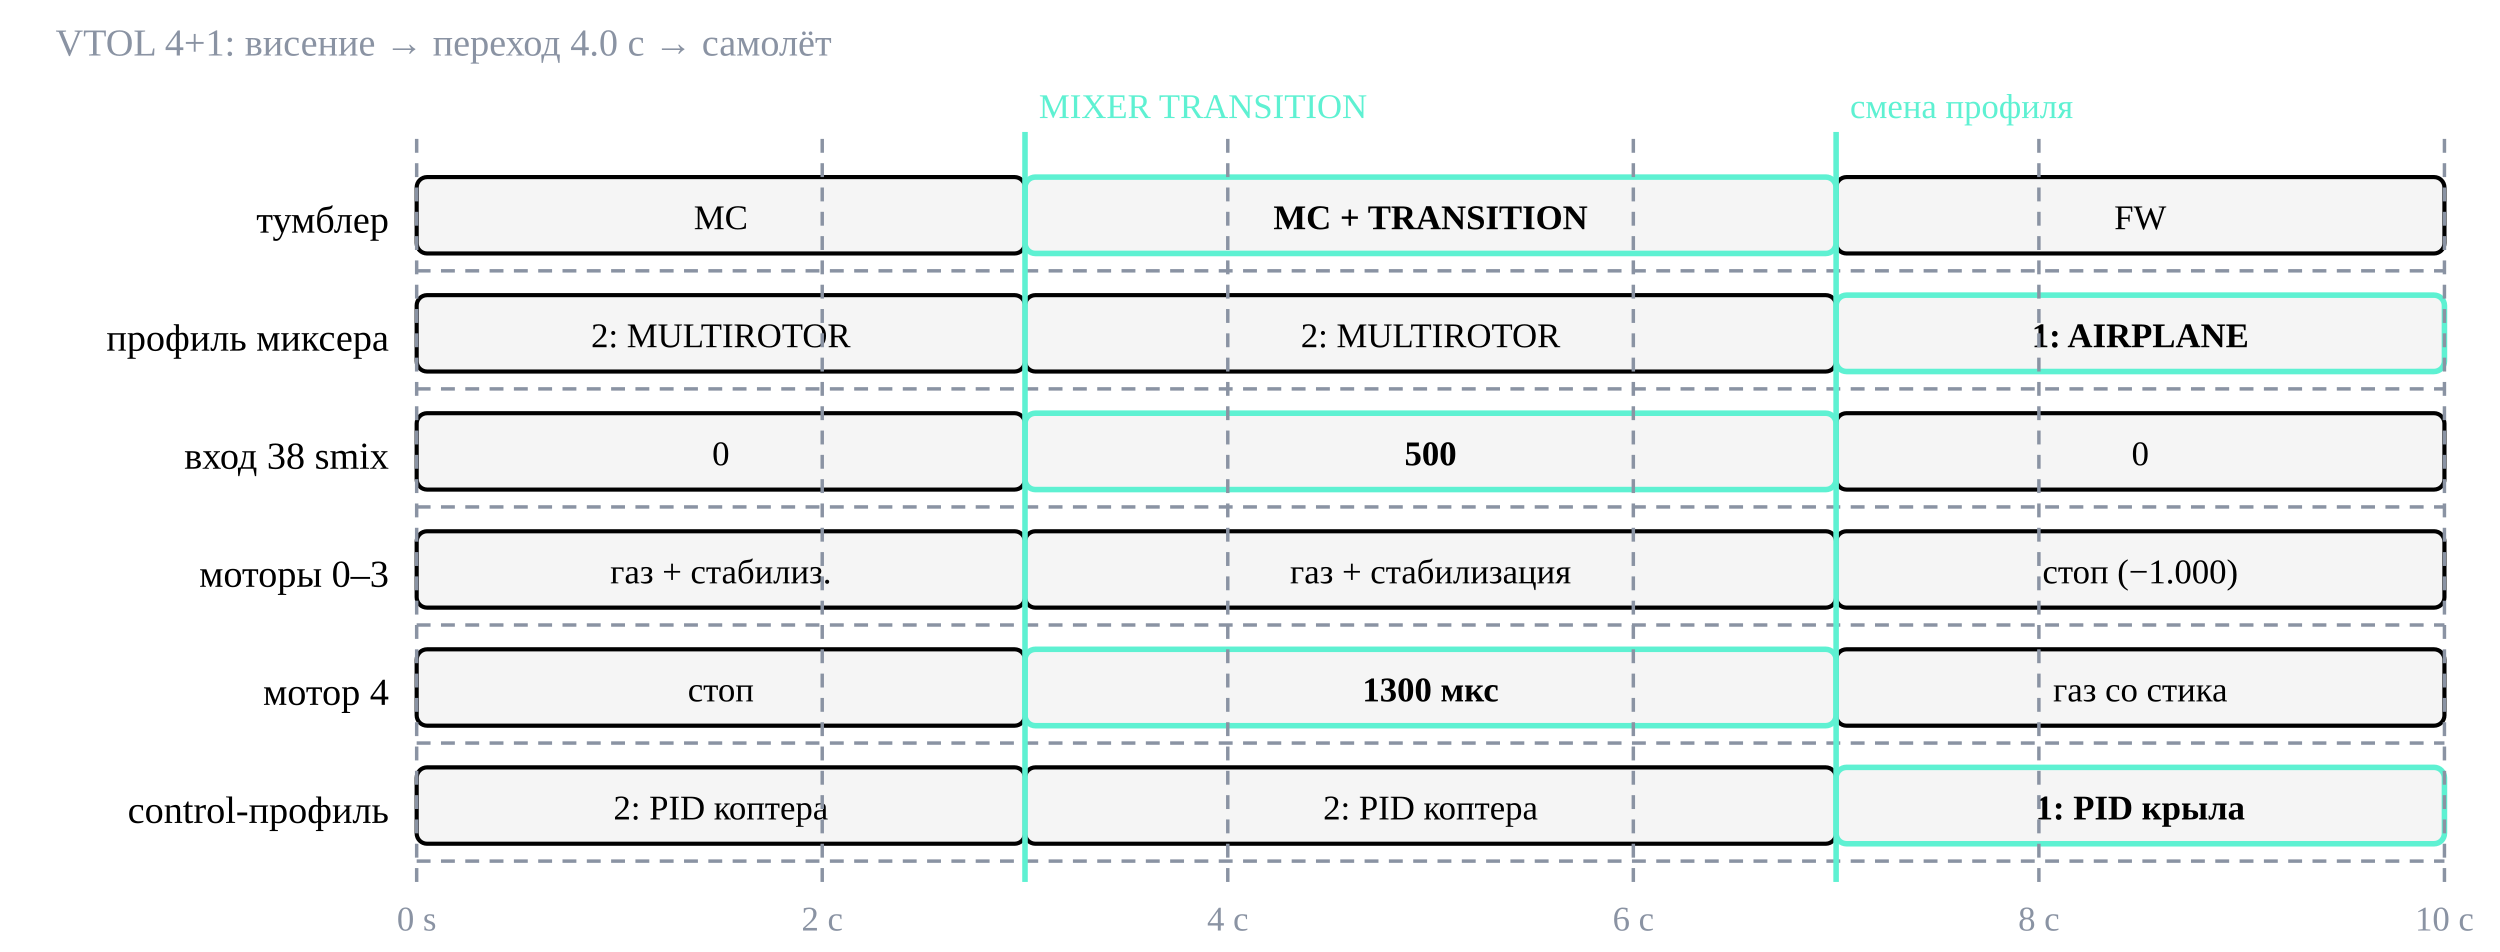
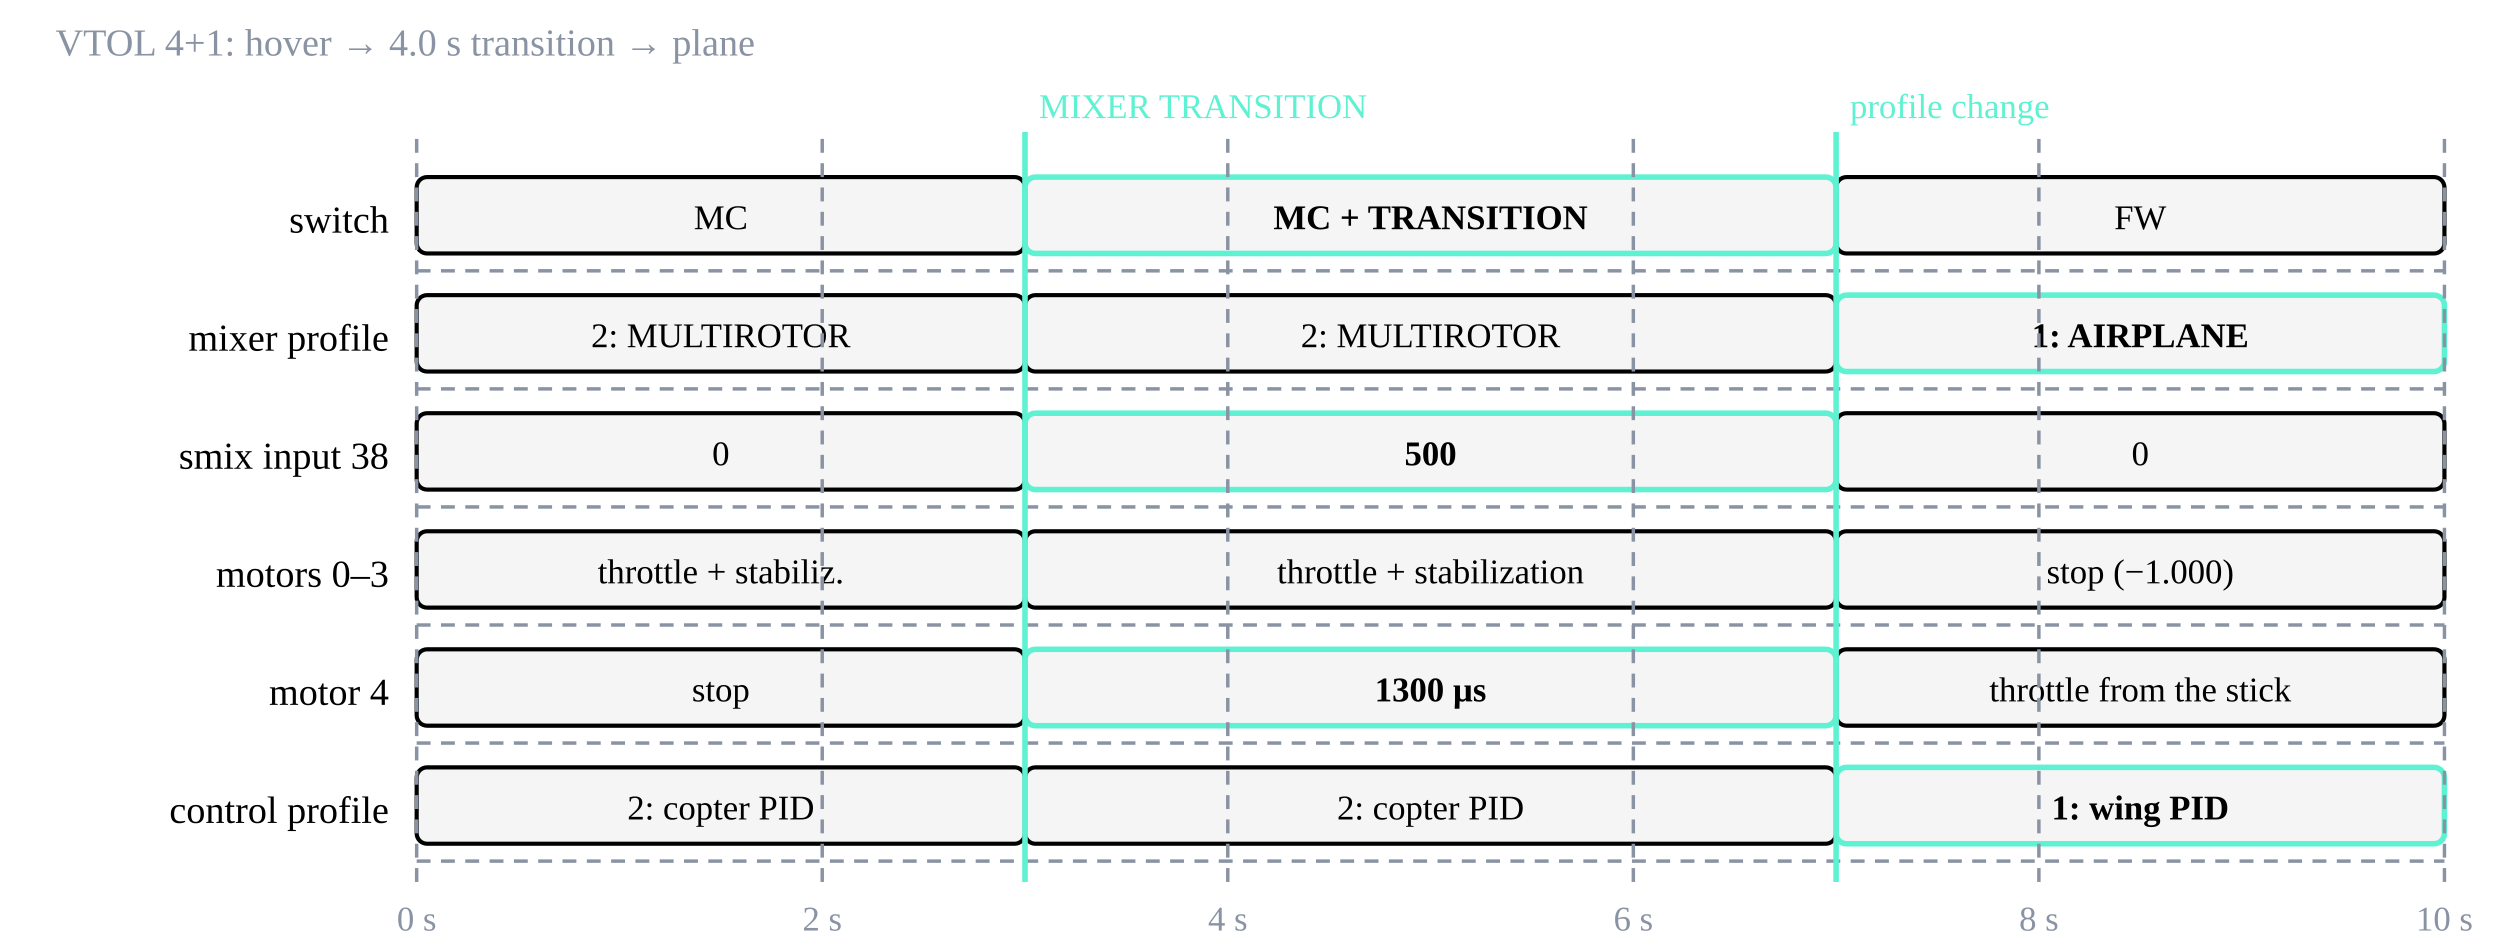
<svg xmlns="http://www.w3.org/2000/svg" viewBox="0 0 720 274" width="100%" role="img" aria-labelledby="t" style="max-width:720px;display:block;margin:0 auto">
  <style>text{font-family: var(--gc-font-mono, ui-monospace, Menlo, monospace); font-size: 12px;fill:currentColor} .m{fill:var(--gc-ink-muted, #8a93a3)} .a{fill:var(--gc-accent-hud, #5ef1d2)} .w{fill:var(--gc-signal-amber, #f0b24c)} .d{fill:var(--gc-signal-red, #e8636b)} .box{fill:var(--gc-surface-200, rgba(128,128,128,0.08));stroke:currentColor;stroke-width:1.2} .boxa{fill:var(--gc-surface-200, rgba(128,128,128,0.08));stroke:var(--gc-accent-hud, #5ef1d2);stroke-width:1.6} .ln{stroke:currentColor;stroke-width:1.2;fill:none} .lna{stroke:var(--gc-accent-hud, #5ef1d2);stroke-width:1.6;fill:none} .lnm{stroke:var(--gc-ink-muted, #8a93a3);stroke-width:1;fill:none;stroke-dasharray:4 3} .t{font-size:11px} .b{font-weight:600}</style>
  <defs>
    <marker id="ar" viewBox="0 0 10 10" refX="9" refY="5" markerWidth="7" markerHeight="7" orient="auto-start-reverse">
      <path d="M0 0L10 5L0 10z" fill="currentColor" />
    </marker>
    <marker id="ara" viewBox="0 0 10 10" refX="9" refY="5" markerWidth="7" markerHeight="7" orient="auto-start-reverse">
      <path d="M0 0L10 5L0 10z" fill="var(--gc-accent-hud, #5ef1d2)" />
    </marker>
  </defs>
-   <text x="16" y="16" text-anchor="start" class="m t">VTOL 4+1: висение → переход 4.0 с → самолёт</text>
-   <text x="112" y="67" text-anchor="end" style="font-size:11px">тумблер</text>
+   <text x="16" y="16" text-anchor="start" class="m t">VTOL 4+1: hover → 4.0 s transition → plane</text>
+   <text x="112" y="67" text-anchor="end" style="font-size:11px">switch</text>
  <line class="lnm" x1="120" y1="78" x2="704" y2="78" />
  <rect class="box" x="120.0" y="51" width="175.2" height="22" rx="3" />
  <text x="207.6" y="66" text-anchor="middle" style="font-size:10px">MC</text>
  <rect class="boxa" x="295.2" y="51" width="233.6" height="22" rx="3" />
  <text x="412.0" y="66" text-anchor="middle" class="b" style="font-size:10px">MC + TRANSITION</text>
  <rect class="box" x="528.8" y="51" width="175.2" height="22" rx="3" />
  <text x="616.4" y="66" text-anchor="middle" style="font-size:10px">FW</text>
-   <text x="112" y="101" text-anchor="end" style="font-size:11px">профиль миксера</text>
+   <text x="112" y="101" text-anchor="end" style="font-size:11px">mixer profile</text>
  <line class="lnm" x1="120" y1="112" x2="704" y2="112" />
  <rect class="box" x="120.0" y="85" width="175.2" height="22" rx="3" />
  <text x="207.6" y="100" text-anchor="middle" style="font-size:10px">2: MULTIROTOR</text>
  <rect class="box" x="295.2" y="85" width="233.6" height="22" rx="3" />
  <text x="412.0" y="100" text-anchor="middle" style="font-size:10px">2: MULTIROTOR</text>
  <rect class="boxa" x="528.8" y="85" width="175.2" height="22" rx="3" />
  <text x="616.4" y="100" text-anchor="middle" class="b" style="font-size:10px">1: AIRPLANE</text>
-   <text x="112" y="135" text-anchor="end" style="font-size:11px">вход 38 smix</text>
+   <text x="112" y="135" text-anchor="end" style="font-size:11px">smix input 38</text>
  <line class="lnm" x1="120" y1="146" x2="704" y2="146" />
  <rect class="box" x="120.0" y="119" width="175.2" height="22" rx="3" />
  <text x="207.6" y="134" text-anchor="middle" style="font-size:10px">0</text>
  <rect class="boxa" x="295.2" y="119" width="233.6" height="22" rx="3" />
  <text x="412.0" y="134" text-anchor="middle" class="b" style="font-size:10px">500</text>
  <rect class="box" x="528.8" y="119" width="175.2" height="22" rx="3" />
  <text x="616.4" y="134" text-anchor="middle" style="font-size:10px">0</text>
-   <text x="112" y="169" text-anchor="end" style="font-size:11px">моторы 0–3</text>
+   <text x="112" y="169" text-anchor="end" style="font-size:11px">motors 0–3</text>
  <line class="lnm" x1="120" y1="180" x2="704" y2="180" />
  <rect class="box" x="120.0" y="153" width="175.2" height="22" rx="3" />
-   <text x="207.6" y="168" text-anchor="middle" style="font-size:10px">газ + стабилиз.</text>
+   <text x="207.6" y="168" text-anchor="middle" style="font-size:10px">throttle + stabiliz.</text>
  <rect class="box" x="295.2" y="153" width="233.6" height="22" rx="3" />
-   <text x="412.0" y="168" text-anchor="middle" style="font-size:10px">газ + стабилизация</text>
+   <text x="412.0" y="168" text-anchor="middle" style="font-size:10px">throttle + stabilization</text>
  <rect class="box" x="528.8" y="153" width="175.2" height="22" rx="3" />
-   <text x="616.4" y="168" text-anchor="middle" style="font-size:10px">стоп (−1.000)</text>
-   <text x="112" y="203" text-anchor="end" style="font-size:11px">мотор 4</text>
+   <text x="616.4" y="168" text-anchor="middle" style="font-size:10px">stop (−1.000)</text>
+   <text x="112" y="203" text-anchor="end" style="font-size:11px">motor 4</text>
  <line class="lnm" x1="120" y1="214" x2="704" y2="214" />
  <rect class="box" x="120.0" y="187" width="175.2" height="22" rx="3" />
-   <text x="207.6" y="202" text-anchor="middle" style="font-size:10px">стоп</text>
+   <text x="207.6" y="202" text-anchor="middle" style="font-size:10px">stop</text>
  <rect class="boxa" x="295.2" y="187" width="233.6" height="22" rx="3" />
-   <text x="412.0" y="202" text-anchor="middle" class="b" style="font-size:10px">1300 мкс</text>
+   <text x="412.0" y="202" text-anchor="middle" class="b" style="font-size:10px">1300 µs</text>
  <rect class="box" x="528.8" y="187" width="175.2" height="22" rx="3" />
-   <text x="616.4" y="202" text-anchor="middle" style="font-size:10px">газ со стика</text>
-   <text x="112" y="237" text-anchor="end" style="font-size:11px">control-профиль</text>
+   <text x="616.4" y="202" text-anchor="middle" style="font-size:10px">throttle from the stick</text>
+   <text x="112" y="237" text-anchor="end" style="font-size:11px">control profile</text>
  <line class="lnm" x1="120" y1="248" x2="704" y2="248" />
  <rect class="box" x="120.0" y="221" width="175.2" height="22" rx="3" />
-   <text x="207.6" y="236" text-anchor="middle" style="font-size:10px">2: PID коптера</text>
+   <text x="207.6" y="236" text-anchor="middle" style="font-size:10px">2: copter PID</text>
  <rect class="box" x="295.2" y="221" width="233.6" height="22" rx="3" />
-   <text x="412.0" y="236" text-anchor="middle" style="font-size:10px">2: PID коптера</text>
+   <text x="412.0" y="236" text-anchor="middle" style="font-size:10px">2: copter PID</text>
  <rect class="boxa" x="528.8" y="221" width="175.2" height="22" rx="3" />
-   <text x="616.4" y="236" text-anchor="middle" class="b" style="font-size:10px">1: PID крыла</text>
+   <text x="616.4" y="236" text-anchor="middle" class="b" style="font-size:10px">1: wing PID</text>
  <line class="lnm" x1="120.0" y1="40" x2="120.0" y2="254" />
  <text x="120.0" y="268" text-anchor="middle" class="m t" style="font-size:10px">0 s</text>
  <line class="lnm" x1="236.8" y1="40" x2="236.8" y2="254" />
-   <text x="236.8" y="268" text-anchor="middle" class="m t" style="font-size:10px">2 с</text>
+   <text x="236.8" y="268" text-anchor="middle" class="m t" style="font-size:10px">2 s</text>
  <line class="lnm" x1="353.6" y1="40" x2="353.6" y2="254" />
-   <text x="353.6" y="268" text-anchor="middle" class="m t" style="font-size:10px">4 с</text>
+   <text x="353.6" y="268" text-anchor="middle" class="m t" style="font-size:10px">4 s</text>
  <line class="lnm" x1="470.4" y1="40" x2="470.4" y2="254" />
-   <text x="470.4" y="268" text-anchor="middle" class="m t" style="font-size:10px">6 с</text>
+   <text x="470.4" y="268" text-anchor="middle" class="m t" style="font-size:10px">6 s</text>
  <line class="lnm" x1="587.2" y1="40" x2="587.2" y2="254" />
-   <text x="587.2" y="268" text-anchor="middle" class="m t" style="font-size:10px">8 с</text>
+   <text x="587.2" y="268" text-anchor="middle" class="m t" style="font-size:10px">8 s</text>
  <line class="lnm" x1="704.0" y1="40" x2="704.0" y2="254" />
-   <text x="704.0" y="268" text-anchor="middle" class="m t" style="font-size:10px">10 с</text>
+   <text x="704.0" y="268" text-anchor="middle" class="m t" style="font-size:10px">10 s</text>
  <line class="lna" x1="295.2" y1="38" x2="295.2" y2="254" />
  <text x="299.2" y="34" text-anchor="start" class="a t" style="font-size:10px">MIXER TRANSITION</text>
  <line class="lna" x1="528.8" y1="38" x2="528.8" y2="254" />
-   <text x="532.8" y="34" text-anchor="start" class="a t" style="font-size:10px">смена профиля</text>
+   <text x="532.8" y="34" text-anchor="start" class="a t" style="font-size:10px">profile change</text>
</svg>
